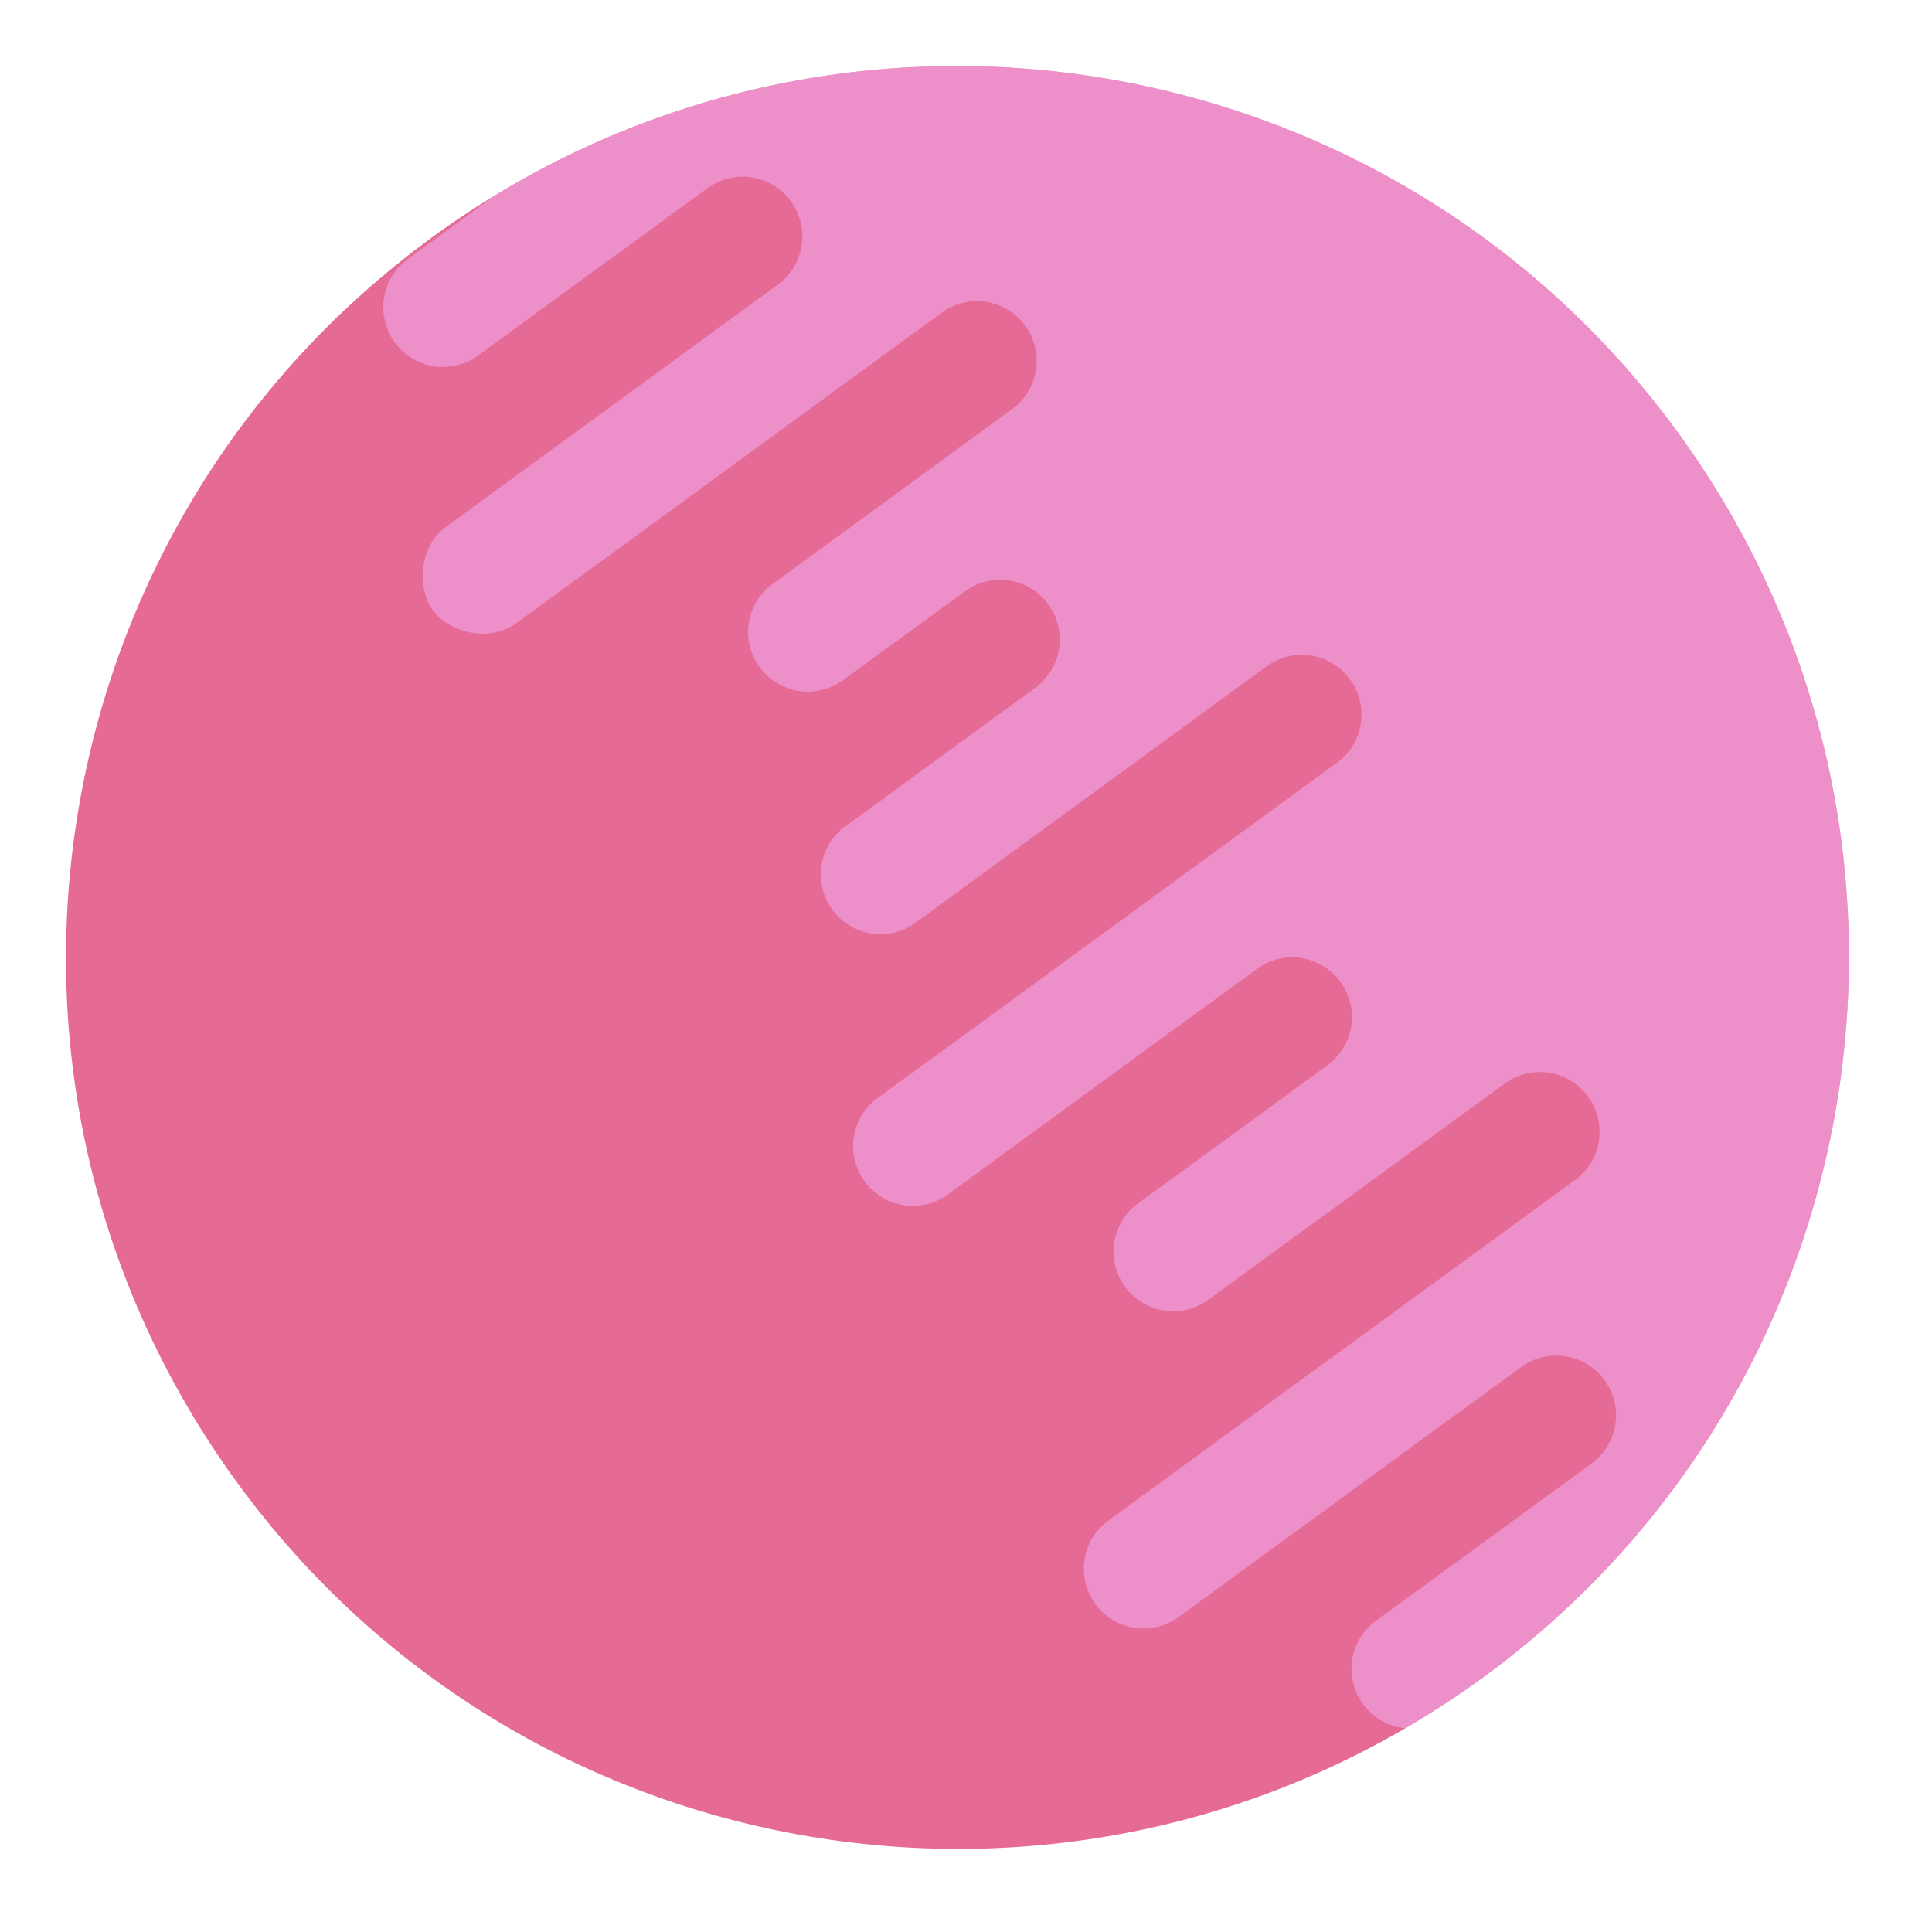
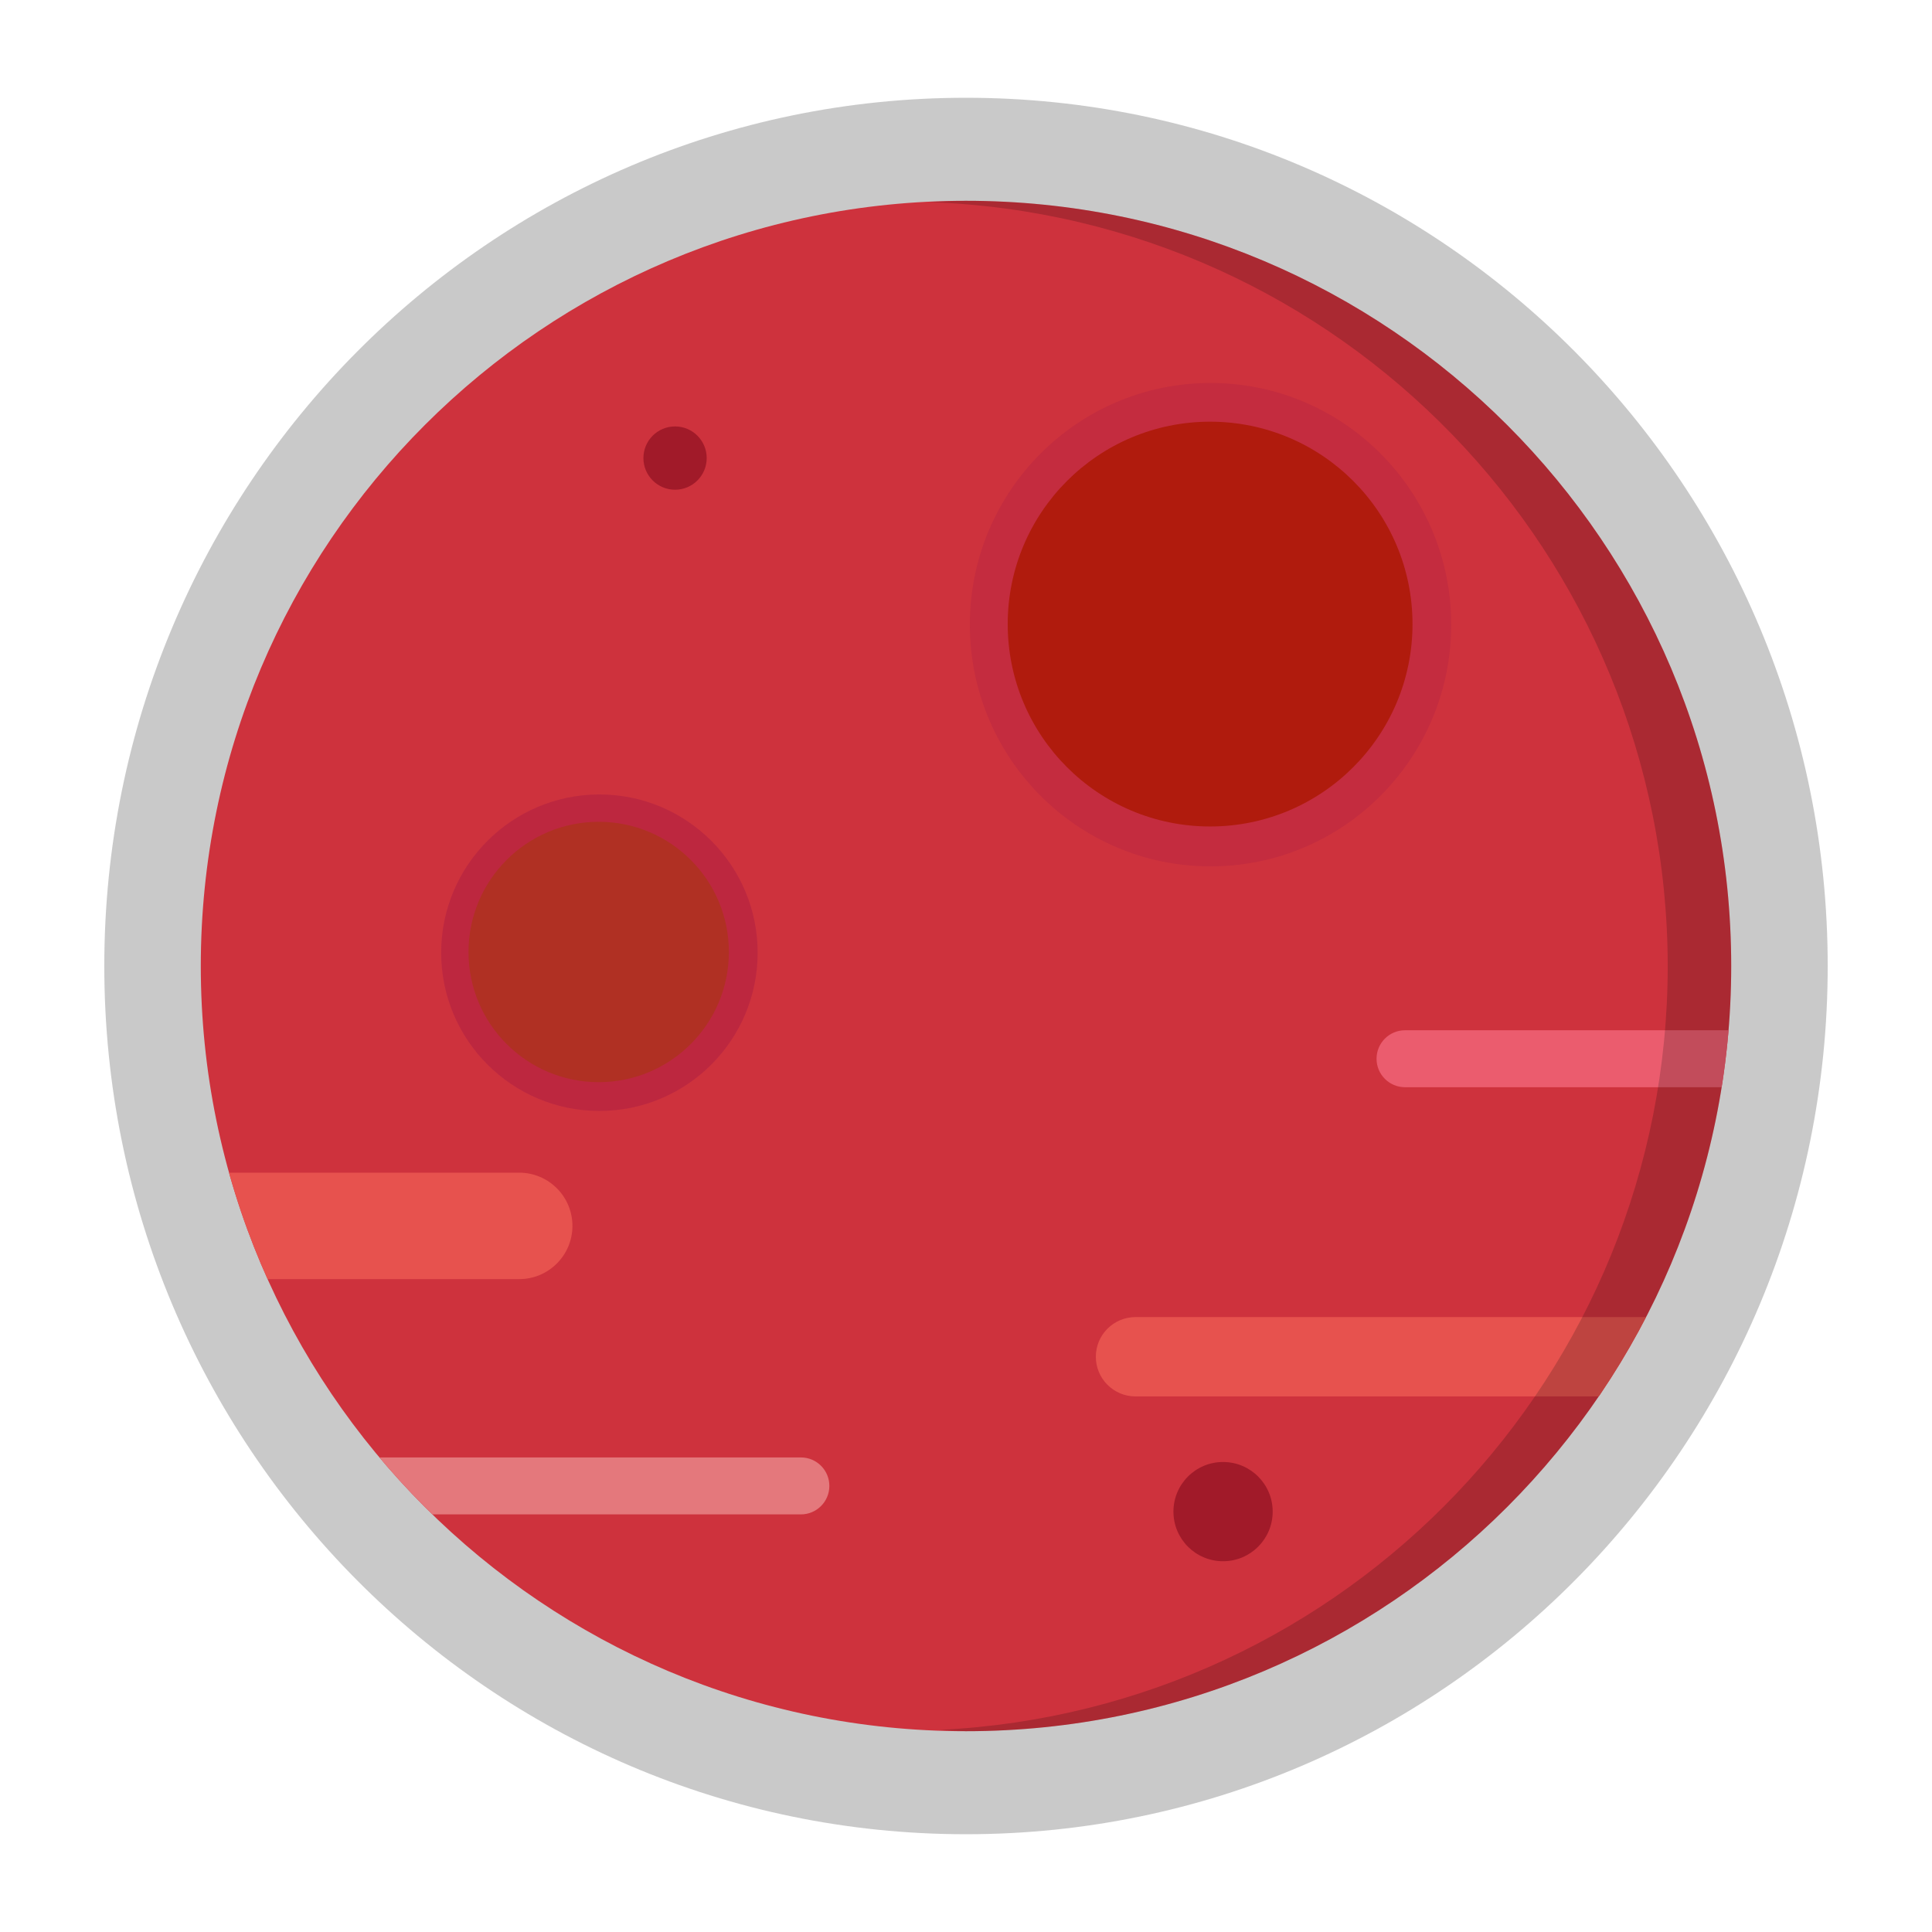
<svg xmlns="http://www.w3.org/2000/svg" width="1000" height="1000" viewBox="0 0 1000 1000" id="svg2" version="1.1">
  <defs id="defs4">
-     <clipPath clipPathUnits="userSpaceOnUse" id="clipPath4210">
-       <circle r="1250" cy="56.648" cx="1667.143" id="circle4212" style="fill:#e15449;fill-opacity:1;stroke-width:7.118;stroke-miterlimit:4;stroke-dasharray:none" />
+     <clipPath clipPathUnits="userSpaceOnUse" id="clipPath4148">
+       <circle r="190" cy="690.934" cx="-292.857" id="circle4150" style="opacity:1;fill:#d81763;fill-opacity:1;stroke:none;stroke-width:1;stroke-miterlimit:4;stroke-dasharray:none;stroke-dashoffset:0;stroke-opacity:1" />
    </clipPath>
-     <clipPath clipPathUnits="userSpaceOnUse" id="clipPath4216">
-       <circle r="1250" cy="56.648" cx="1667.143" id="circle4218" style="fill:#e15449;fill-opacity:1;stroke-width:7.118;stroke-miterlimit:4;stroke-dasharray:none" />
+     <clipPath clipPathUnits="userSpaceOnUse" id="clipPath4158">
+       <circle r="190" cy="690.934" cx="-292.857" id="circle4160" style="opacity:1;fill:#d81763;fill-opacity:1;stroke:none;stroke-width:1;stroke-miterlimit:4;stroke-dasharray:none;stroke-dashoffset:0;stroke-opacity:1" />
    </clipPath>
-     <clipPath clipPathUnits="userSpaceOnUse" id="clipPath4364">
-       <circle r="4550" cy="-7797.638" cx="-5950" id="circle4366" style="fill:#127800;fill-opacity:0.478;stroke-width:7.118;stroke-miterlimit:4;stroke-dasharray:none" />
+     <clipPath clipPathUnits="userSpaceOnUse" id="clipPath4166">
+       <circle r="190" cy="690.934" cx="-292.857" id="circle4168" style="opacity:1;fill:#d81763;fill-opacity:1;stroke:none;stroke-width:1;stroke-miterlimit:4;stroke-dasharray:none;stroke-dashoffset:0;stroke-opacity:1" />
    </clipPath>
-     <clipPath clipPathUnits="userSpaceOnUse" id="clipPath4405">
-       <circle r="4550.001" cy="-6929.016" cx="-6039.551" id="circle4407" style="fill:#ff80ab;fill-opacity:0.478;stroke-width:7.118;stroke-miterlimit:4;stroke-dasharray:none" />
+     <clipPath clipPathUnits="userSpaceOnUse" id="clipPath4174">
+       <circle r="190" cy="690.934" cx="-292.857" id="circle4176" style="opacity:1;fill:#d81763;fill-opacity:1;stroke:none;stroke-width:1;stroke-miterlimit:4;stroke-dasharray:none;stroke-dashoffset:0;stroke-opacity:1" />
    </clipPath>
-     <clipPath clipPathUnits="userSpaceOnUse" id="clipPath8088">
-       <circle r="3150.211" cy="-7795.44" cx="-4766.9" id="circle8090" style="fill:#d57b9b;fill-opacity:1;stroke-width:7.118;stroke-miterlimit:4;stroke-dasharray:none" />
+     <clipPath clipPathUnits="userSpaceOnUse" id="clipPath4180">
+       <circle r="190" cy="694.974" cx="-249.421" id="circle4182" style="opacity:1;fill:#d81763;fill-opacity:1;stroke:none;stroke-width:1;stroke-miterlimit:4;stroke-dasharray:none;stroke-dashoffset:0;stroke-opacity:1" />
    </clipPath>
  </defs>
  <g id="layer1" transform="translate(0,-52.36216)">
-     <g id="g8098" transform="matrix(1.26699,0,0,1.26699,-138.3875,-141.4749)">
-       <circle transform="matrix(-0.5897486,-0.8075869,0.8075869,-0.5897486,0,0)" r="364.161" cy="83.19" cx="-734.534" id="path4319" style="fill:#e66a96;fill-opacity:1;stroke-width:7.118;stroke-miterlimit:4;stroke-dasharray:none" />
-       <path transform="matrix(-0.04720071,-0.06463545,0.06463545,-0.04720071,723.5332,-208.4968)" clip-path="url(#clipPath4364)" id="rect4264" d="m -9030.201,-9175.576 c -168.742,0 -304.588,135.846 -304.588,304.588 l 0,1770.3 -0.697,0 0,393.426 c 0,168.742 -135.846,304.588 -304.587,304.588 -168.742,0 -304.588,-135.846 -304.588,-304.588 l 0,-1098.199 c 0,-6.888 0.249,-13.716 0.695,-20.487 l 0,-242.751 c 0,-168.742 -135.846,-304.588 -304.587,-304.588 -168.742,0 -304.588,135.846 -304.588,304.588 l 0,968.011 -4.229,0 0,6469.565 9130.71,0 0,-5955.256 c 6.625,-25.054 10.171,-51.385 10.171,-78.578 l 0,-1296.053 c 0,-168.742 -135.846,-304.588 -304.588,-304.588 -168.742,0 -304.588,135.846 -304.588,304.588 l 0,860.323 -0.695,0 0,588.025 c 0,168.742 -135.846,304.588 -304.588,304.588 -168.742,0 -304.588,-135.846 -304.588,-304.588 l 0,-2116.713 c -11.563,-159.748 -165.785,-285.429 -303.892,-285.429 -143.584,0 -304.588,135.846 -304.588,304.588 l 0,537.258 -0.695,0 0,2151.508 c 0,168.742 -135.846,304.588 -304.588,304.588 -168.742,0 -304.588,-135.846 -304.588,-304.588 l 0,-1533.571 c -10.474,-159.113 -142.039,-284.1 -303.892,-284.1 -168.742,0 -304.588,135.846 -304.588,304.588 l 0,333.848 -0.695,0 0,435.731 c 0,168.742 -135.846,304.588 -304.588,304.588 -168.742,0 -304.588,-135.846 -304.588,-304.588 l 0,-1220.817 c -10.474,-159.113 -142.039,-284.1 -303.892,-284.1 -168.742,0 -304.588,135.846 -304.588,304.588 l 0,286.276 c 0.175,4.265 0.286,8.547 0.286,12.856 l 0,1919.229 c 0,168.742 -135.846,304.588 -304.588,304.588 -168.742,0 -304.588,-135.846 -304.588,-304.588 l 0,-2555.625 c 0,-6.888 0.249,-13.716 0.695,-20.487 l 0,-326.507 c 0,-168.742 -135.846,-304.588 -304.588,-304.588 -168.742,0 -304.588,135.846 -304.588,304.588 l 0,1448.857 -0.695,0 0,503.418 c 0,168.742 -135.846,304.588 -304.588,304.588 -168.742,0 -304.588,-135.846 -304.588,-304.588 l 0,-956.918 c 0,-6.888 0.249,-13.716 0.695,-20.487 l 0,-218.82 c 0,-168.742 -135.846,-304.588 -304.588,-304.588 -168.742,0 -304.588,135.846 -304.588,304.588 l 0,692.808 -0.695,0 0,1178.949 c 0,168.742 -135.846,304.588 -304.588,304.588 -168.742,0 -304.588,-135.846 -304.588,-304.588 l 0,-1536.728 c 0,-6.888 0.249,-13.716 0.695,-20.488 l 0,-1392.034 c 0,-168.742 -135.846,-304.588 -304.588,-304.588 z" style="fill:#f3adf0;fill-opacity:0.564;stroke-width:7.118;stroke-miterlimit:4;stroke-dasharray:none" />
-     </g>
+     <ellipse style="opacity:0.31;fill:#525252;fill-opacity:1;stroke:none;stroke-width:123.611;stroke-linecap:butt;stroke-miterlimit:4;stroke-dasharray:none;stroke-opacity:1" id="path4159" cx="500" cy="552.362" rx="446.017" ry="449.396" />
+     <circle style="opacity:1;fill:#ce323d;fill-opacity:1;stroke:none;stroke-width:1;stroke-miterlimit:4;stroke-dasharray:none;stroke-dashoffset:0;stroke-opacity:1" id="path4138" cx="500" cy="552.362" r="396.071" />
+     <circle style="opacity:0.35;fill:#9a1346;fill-opacity:0.961;stroke:none;stroke-width:1;stroke-miterlimit:4;stroke-dasharray:none;stroke-dashoffset:0;stroke-opacity:1" id="circle4152" cx="310.255" cy="545.477" r="81.902" />
+     <ellipse cy="375.695" cx="626.568" id="circle4184" style="opacity:0.206;fill:#9a1346;fill-opacity:0.962;stroke:none;stroke-width:1;stroke-miterlimit:4;stroke-dasharray:none;stroke-dashoffset:0;stroke-opacity:1" rx="124.569" ry="125.096" />
+     <circle style="opacity:1;fill:#b01b0d;fill-opacity:1;stroke:none;stroke-width:1;stroke-miterlimit:4;stroke-dasharray:none;stroke-dashoffset:0;stroke-opacity:1" id="path4140" cx="626.35" cy="375.387" r="104.761" />
+     <circle r="67.384" cy="545.104" cx="309.883" id="circle4142" style="opacity:1;fill:#b03023;fill-opacity:1;stroke:none;stroke-width:1;stroke-miterlimit:4;stroke-dasharray:none;stroke-dashoffset:0;stroke-opacity:1" />
+     <rect style="opacity:1;fill:#e7524e;fill-opacity:1;stroke:none;stroke-width:1;stroke-miterlimit:4;stroke-dasharray:none;stroke-dashoffset:0;stroke-opacity:1" id="rect4144" width="207.143" height="26.429" x="-554.286" y="746.291" ry="13.214" clip-path="url(#clipPath4180)" transform="matrix(2.084585,0,0,2.084585,1019.938,-896.3706)" />
+     <rect style="opacity:1;fill:#e7524e;fill-opacity:1;stroke:none;stroke-width:1;stroke-miterlimit:4;stroke-dasharray:none;stroke-dashoffset:0;stroke-opacity:1" id="rect4154" width="195.97" height="19.698" x="-260.619" y="778.106" ry="9.849" clip-path="url(#clipPath4158)" transform="matrix(2.084585,0,0,2.084585,1110.485,-887.9476)" />
+     <rect style="opacity:1;fill:#e4787c;fill-opacity:1;stroke:none;stroke-width:1;stroke-miterlimit:4;stroke-dasharray:none;stroke-dashoffset:0;stroke-opacity:1" id="rect4162" width="187.383" height="14.142" x="-514.168" y="812.956" ry="7.071" clip-path="url(#clipPath4166)" transform="matrix(2.084585,0,0,2.084585,1110.485,-887.9476)" />
+     <rect style="opacity:1;fill:#eb5c6e;fill-opacity:1;stroke:none;stroke-width:1;stroke-miterlimit:4;stroke-dasharray:none;stroke-dashoffset:0;stroke-opacity:1" id="rect4170" width="178.797" height="14.142" x="-190.919" y="706.89" ry="7.071" clip-path="url(#clipPath4174)" transform="matrix(2.084585,0,0,2.084585,1110.485,-887.9476)" />
+     <circle style="opacity:1;fill:#a11a29;fill-opacity:1;stroke:none;stroke-width:1;stroke-miterlimit:4;stroke-dasharray:none;stroke-dashoffset:0;stroke-opacity:1" id="path4186" cx="349.409" cy="289.462" r="16.379" />
+     <circle r="25.685" cy="834.773" cx="633.051" id="circle4188" style="opacity:1;fill:#a11a29;fill-opacity:1;stroke:none;stroke-width:1;stroke-miterlimit:4;stroke-dasharray:none;stroke-dashoffset:0;stroke-opacity:1" />
+     <path style="opacity:0.178;fill:#000000;fill-opacity:1;stroke:none;stroke-width:1;stroke-miterlimit:4;stroke-dasharray:none;stroke-dashoffset:0;stroke-opacity:1" d="m 499.999,156.292 a 396.071,396.071 0 0 0 -19.24,0.682 396.071,396.071 0 0 1 382.455,395.389 396.071,396.071 0 0 1 -376.832,395.389 396.071,396.071 0 0 0 13.617,0.682 A 396.071,396.071 0 0 0 896.071,552.362 396.071,396.071 0 0 0 499.999,156.292 Z" id="circle4154" />
  </g>
</svg>
